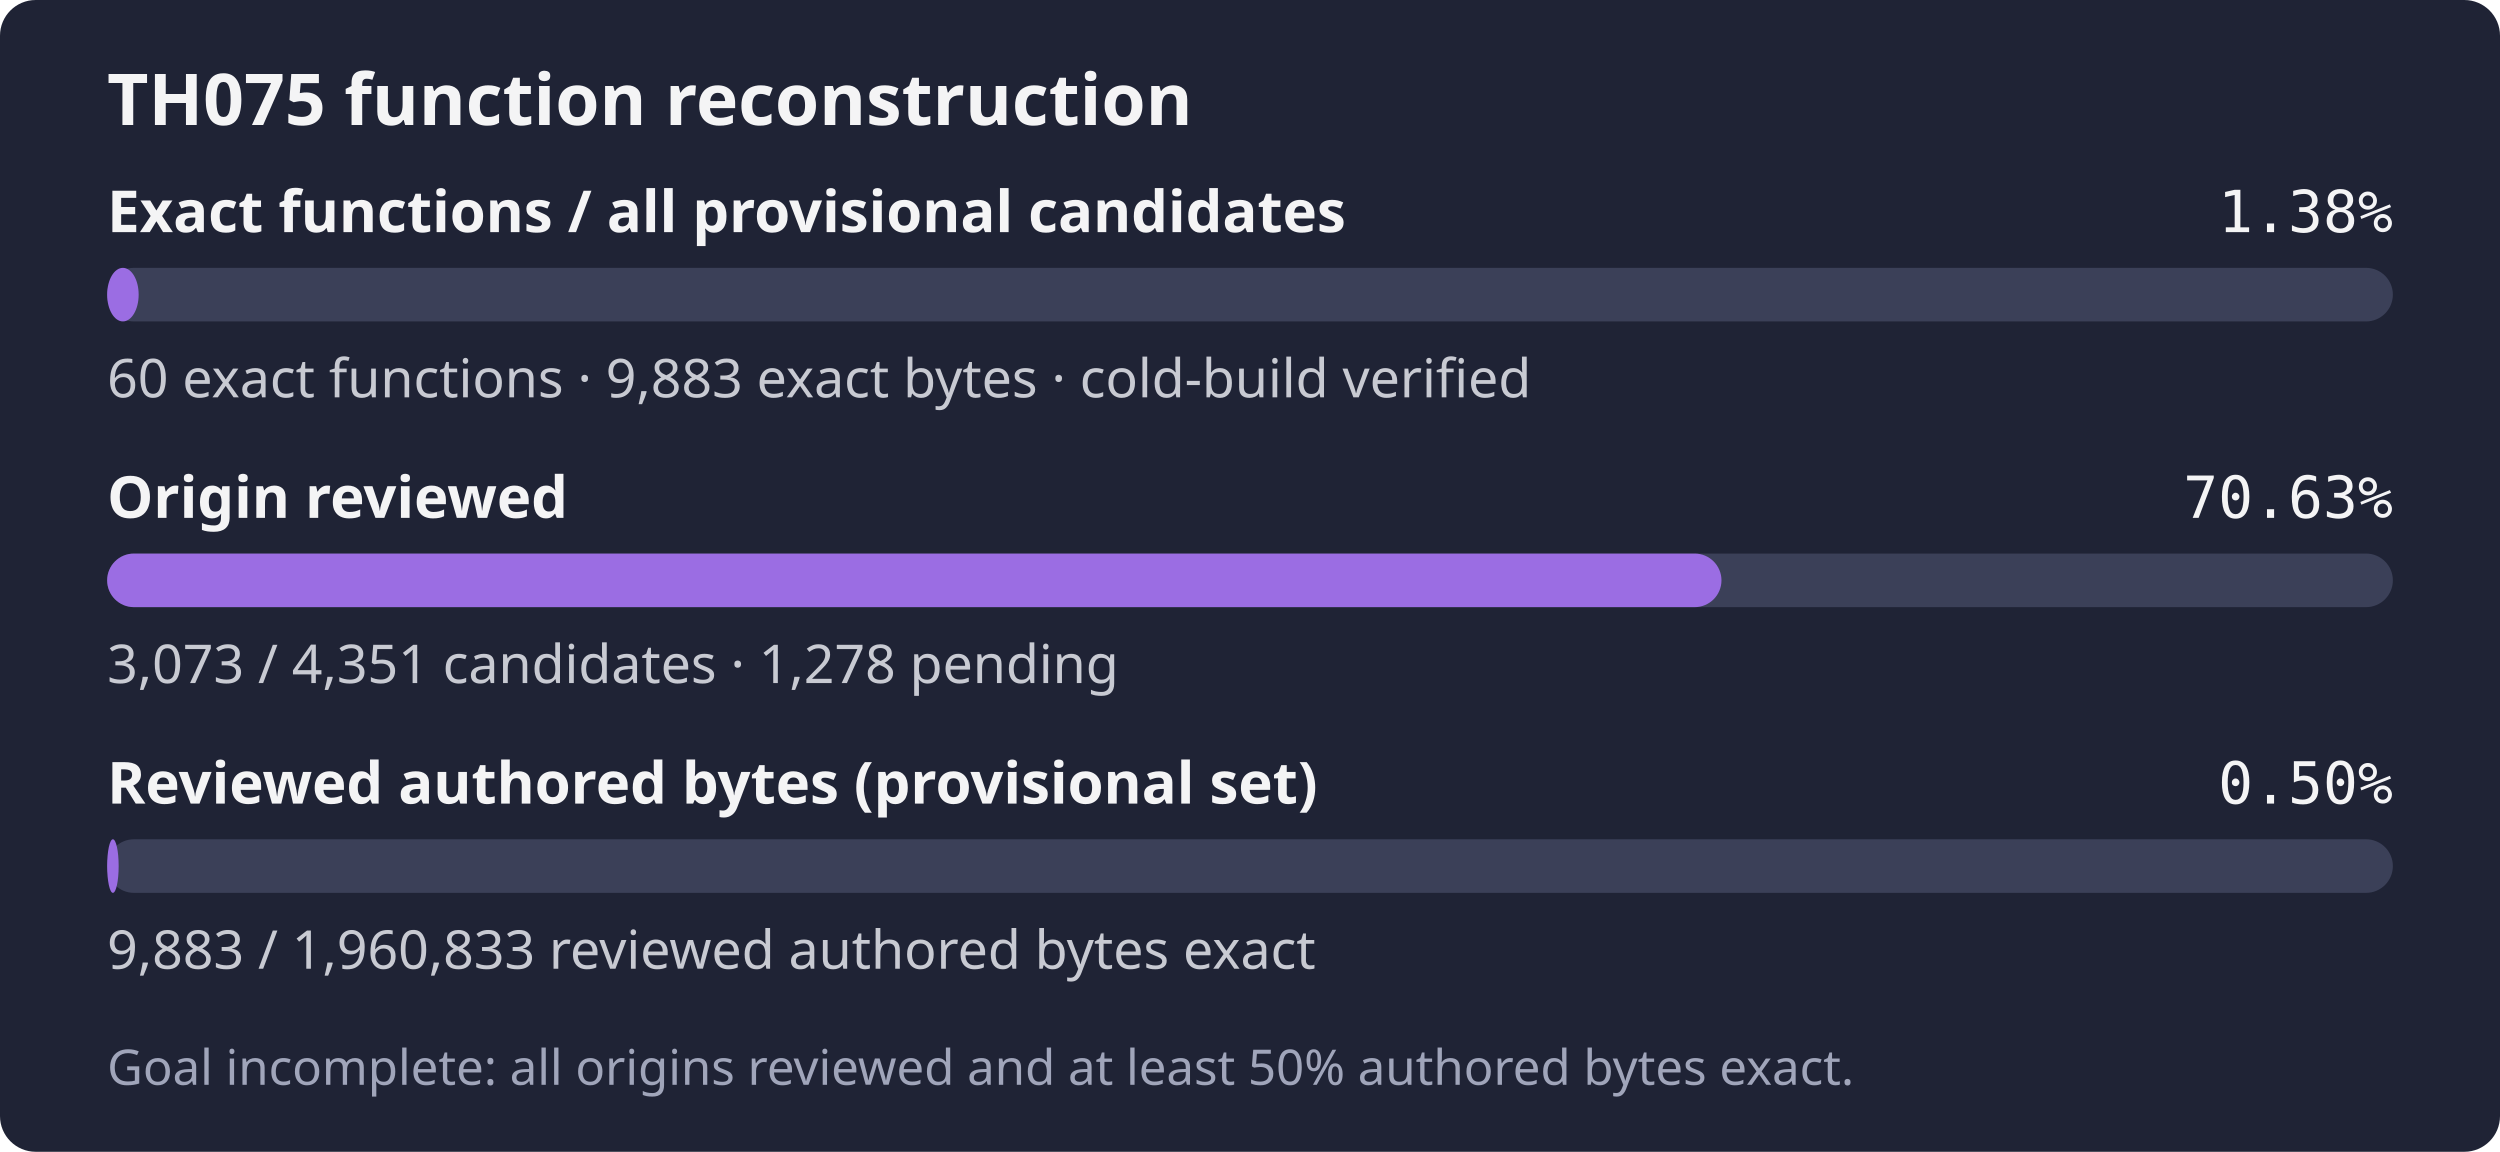
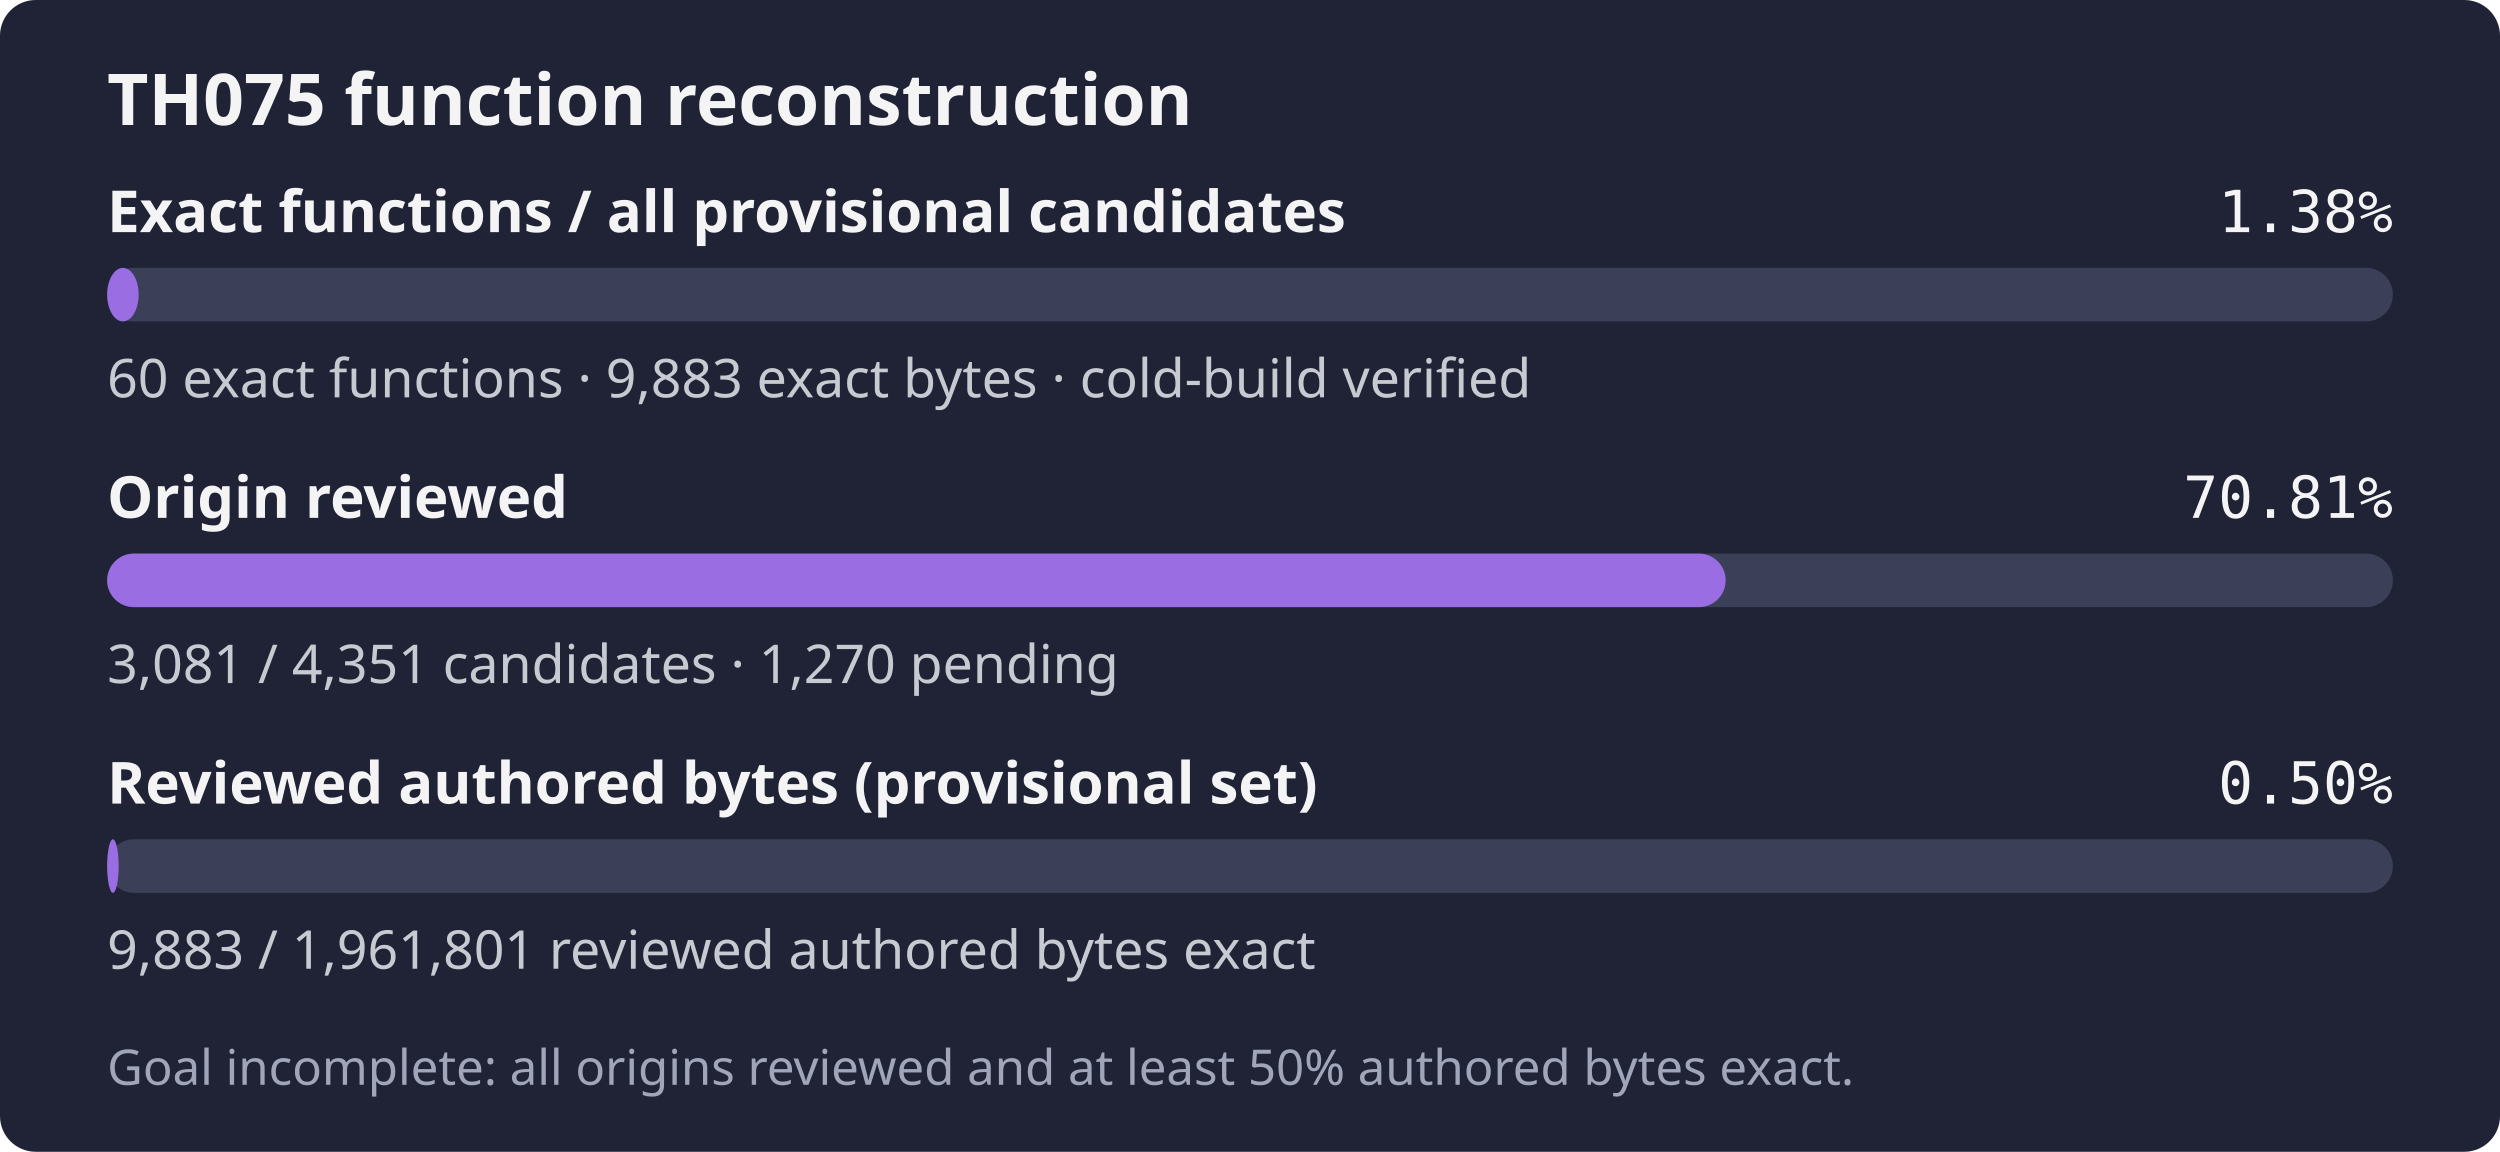
- <svg xmlns="http://www.w3.org/2000/svg" width="560" height="258" role="img" aria-label="TH075: 60 exact functions, 9,883 exact bytes; 3,073 of 4,351 candidates reviewed; Goal incomplete: all origins reviewed and at least 50% authored bytes exact.">
+ <svg xmlns="http://www.w3.org/2000/svg" width="560" height="258" role="img" aria-label="TH075: 60 exact functions, 9,883 exact bytes; 3,081 of 4,351 candidates reviewed; Goal incomplete: all origins reviewed and at least 50% authored bytes exact.">
  <rect width="560" height="258" rx="8" fill="#1f2335" />
  <text x="24" y="28" fill="#f4f4f5" font-family="sans-serif" font-size="16" font-weight="600">TH075 function reconstruction</text>
  <text x="24" y="52" fill="#f4f4f5" font-family="sans-serif" font-size="13" font-weight="600">Exact functions / all provisional candidates</text>
  <text x="536" y="52" fill="#f4f4f5" text-anchor="end" font-family="monospace" font-size="13">1.38%</text>
  <rect x="24" y="60" width="512" height="12" rx="6" fill="#3b4058" />
  <rect x="24" y="60" width="7.06" height="12" rx="6" fill="#9b6de3" />
  <text x="24" y="89" fill="#c8cad2" font-family="sans-serif" font-size="12">60 exact functions · 9,883 exact bytes · cold-build verified</text>
  <text x="24" y="116" fill="#f4f4f5" font-family="sans-serif" font-size="13" font-weight="600">Origin reviewed</text>
-   <text x="536" y="116" fill="#f4f4f5" text-anchor="end" font-family="monospace" font-size="13">70.63%</text>
+   <text x="536" y="116" fill="#f4f4f5" text-anchor="end" font-family="monospace" font-size="13">70.81%</text>
  <rect x="24" y="124" width="512" height="12" rx="6" fill="#3b4058" />
-   <rect x="24" y="124" width="361.61" height="12" rx="6" fill="#9b6de3" />
-   <text x="24" y="153" fill="#c8cad2" font-family="sans-serif" font-size="12">3,073 / 4,351 candidates · 1,278 pending</text>
+   <rect x="24" y="124" width="362.55" height="12" rx="6" fill="#9b6de3" />
+   <text x="24" y="153" fill="#c8cad2" font-family="sans-serif" font-size="12">3,081 / 4,351 candidates · 1,270 pending</text>
  <text x="24" y="180" fill="#f4f4f5" font-family="sans-serif" font-size="13" font-weight="600">Reviewed authored bytes (provisional set)</text>
  <text x="536" y="180" fill="#f4f4f5" text-anchor="end" font-family="monospace" font-size="13">0.50%</text>
  <rect x="24" y="188" width="512" height="12" rx="6" fill="#3b4058" />
  <rect x="24" y="188" width="2.58" height="12" rx="6" fill="#9b6de3" />
-   <text x="24" y="217" fill="#c8cad2" font-family="sans-serif" font-size="12">9,883 / 1,960,833 reviewed authored bytes exact</text>
+   <text x="24" y="217" fill="#c8cad2" font-family="sans-serif" font-size="12">9,883 / 1,961,801 reviewed authored bytes exact</text>
  <text x="24" y="243" fill="#a0a5ba" font-family="sans-serif" font-size="11">Goal incomplete: all origins reviewed and at least 50% authored bytes exact.</text>
</svg>
